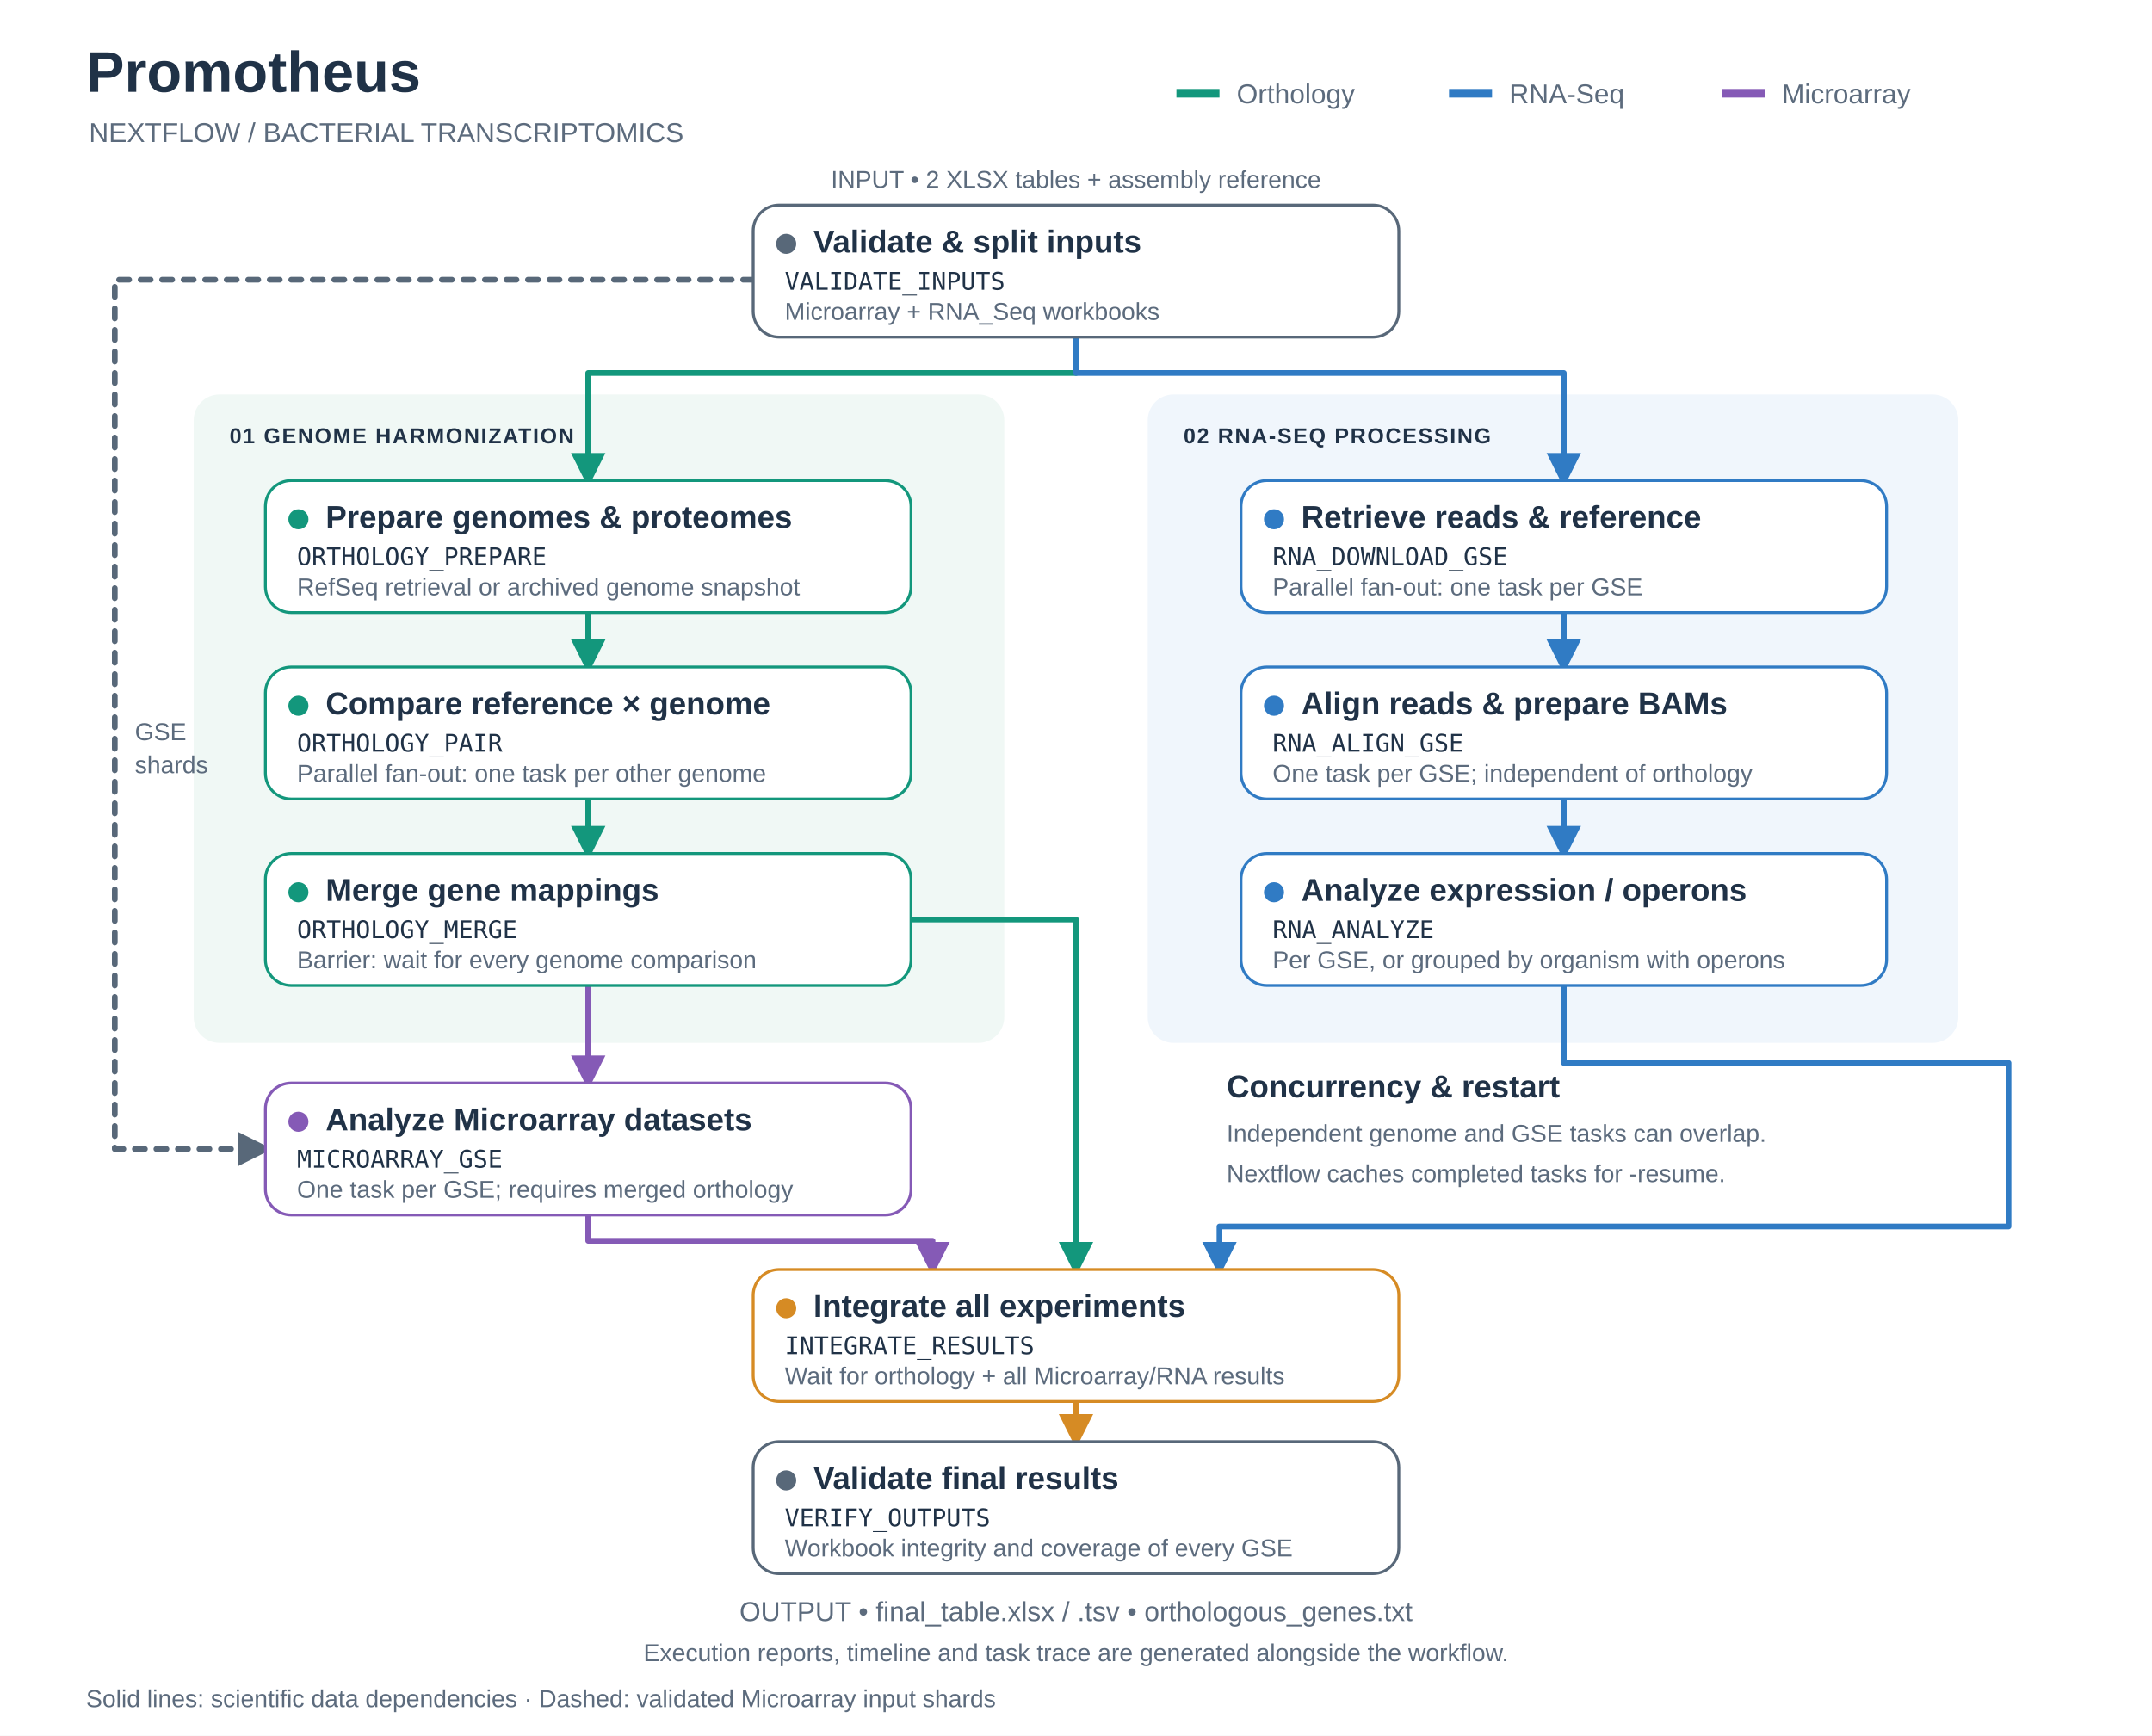
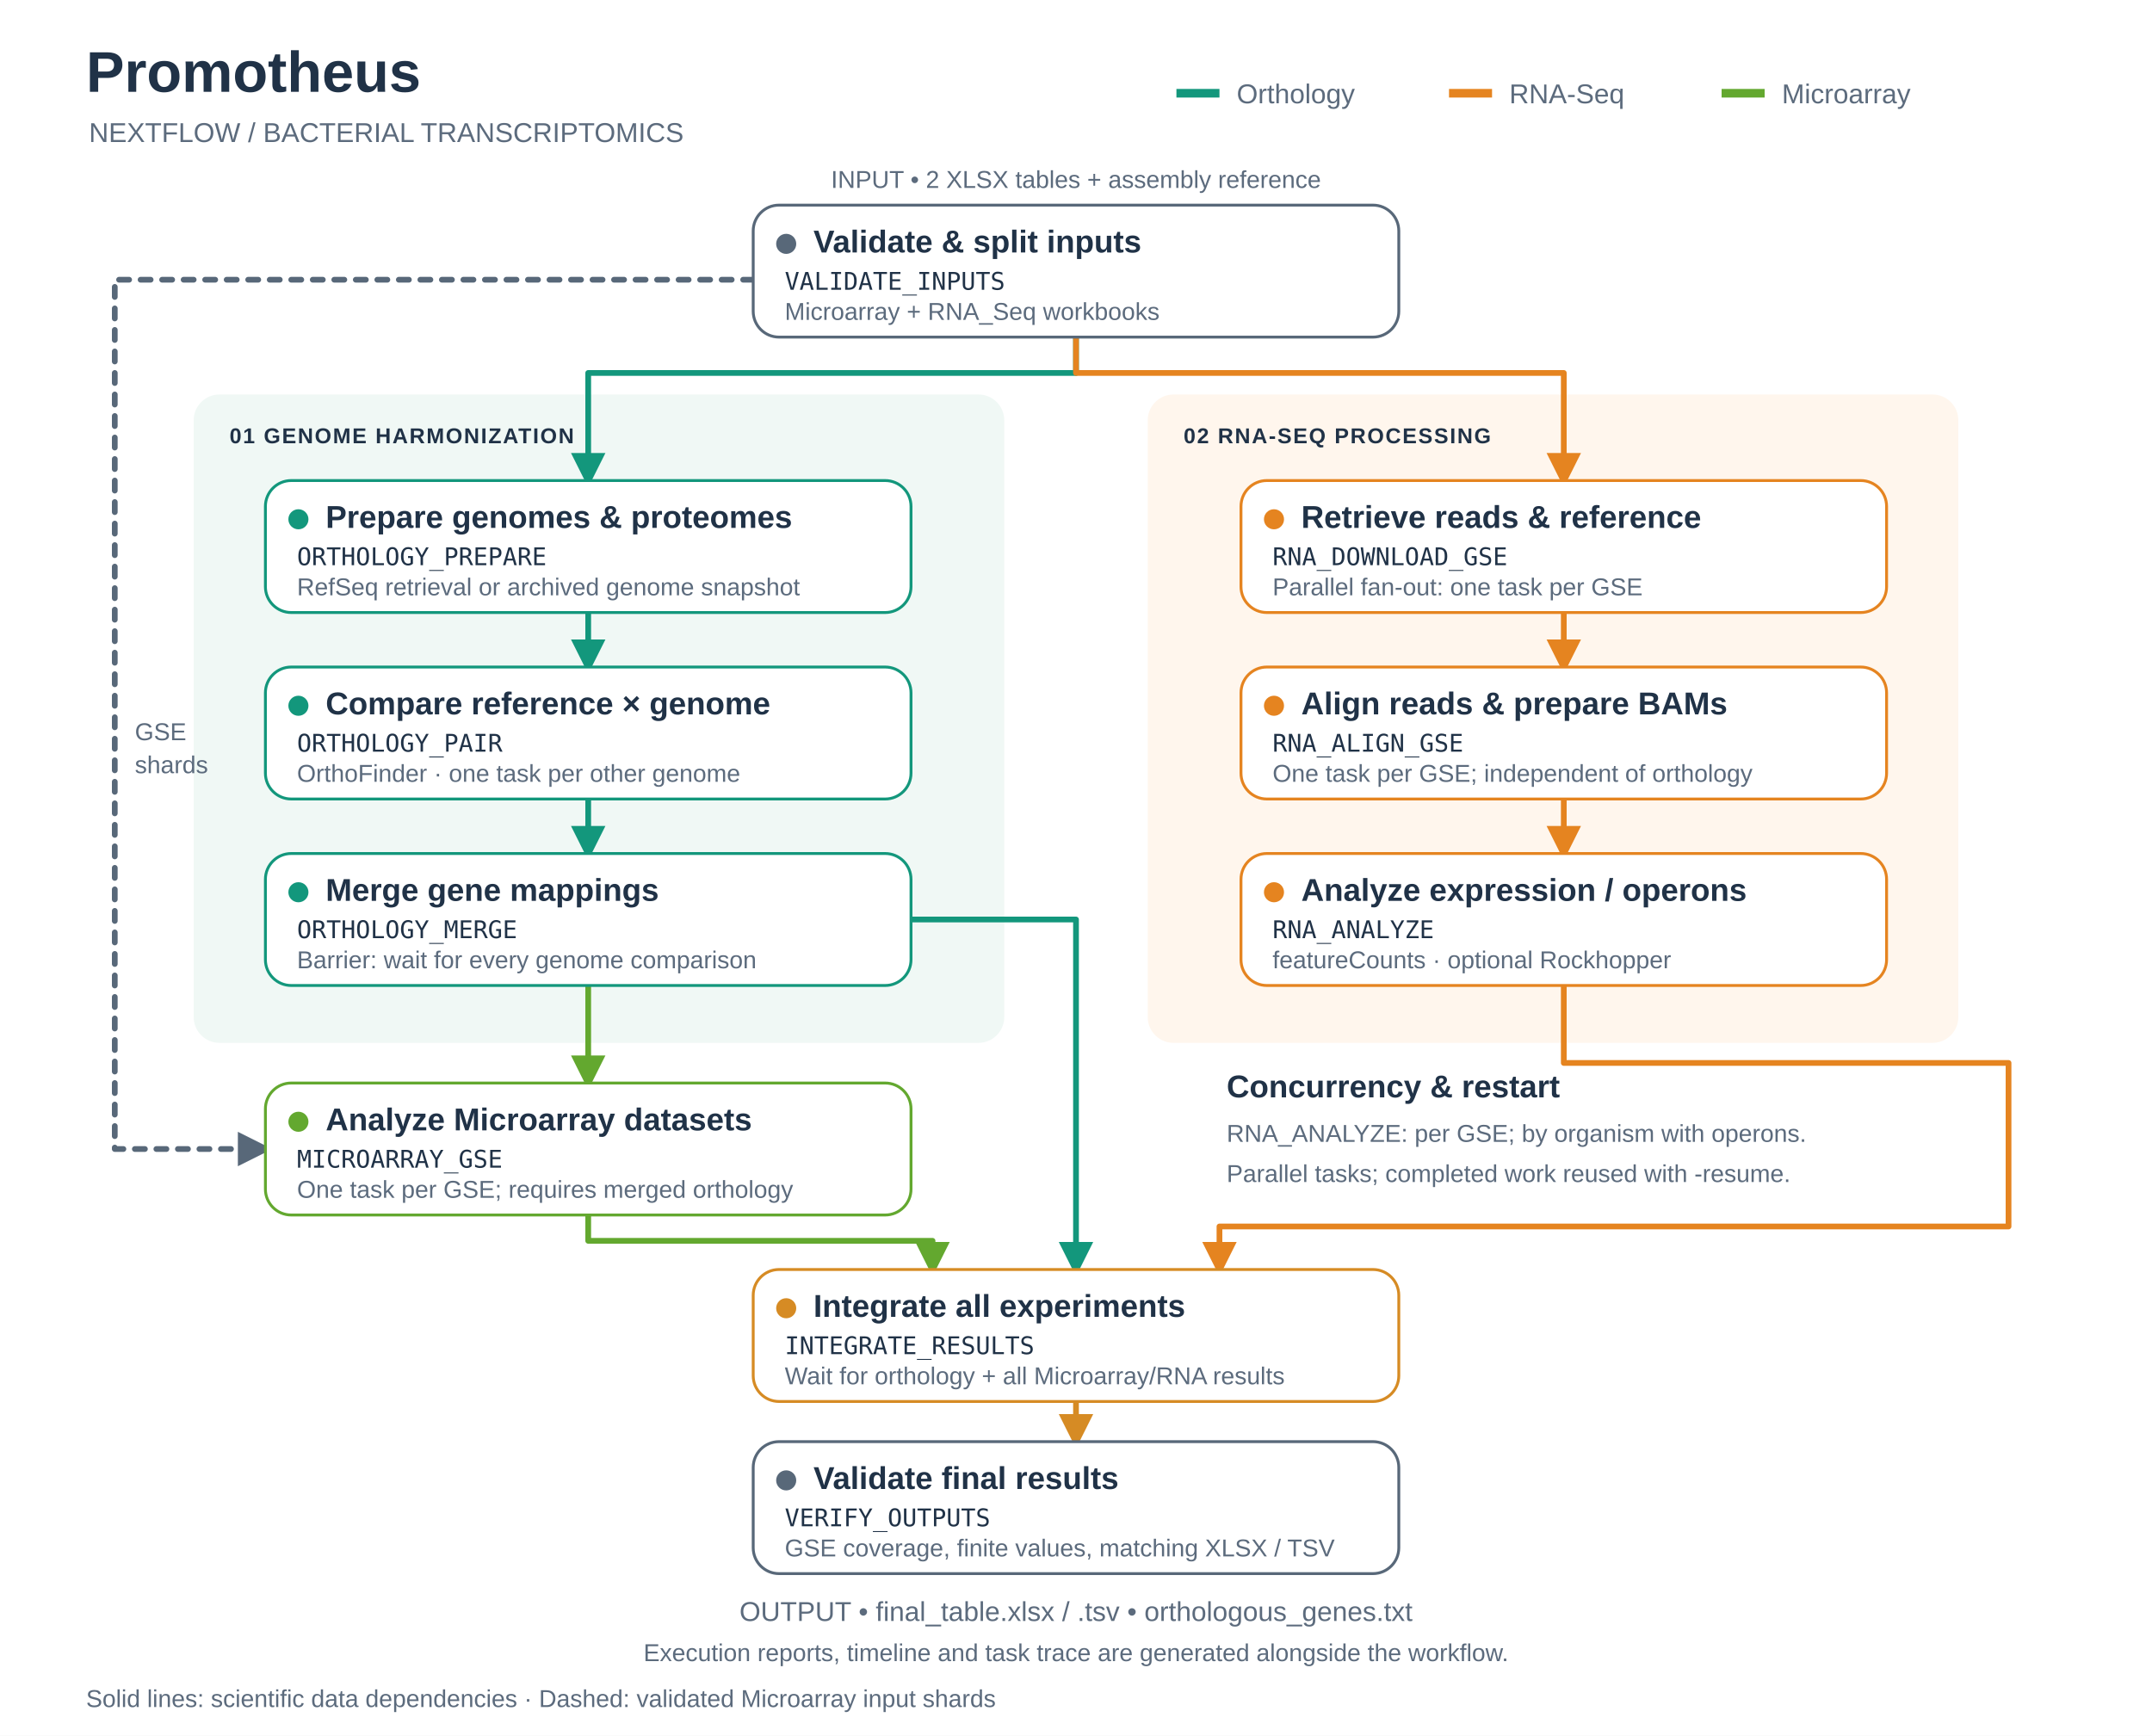
<svg xmlns="http://www.w3.org/2000/svg" width="1500" height="1210" viewBox="0 0 1500 1210" role="img" aria-labelledby="title desc">
  <defs>
    <marker id="arrow" viewBox="0 0 10 10" refX="8" refY="5" markerWidth="6" markerHeight="6" orient="auto-start-reverse">
      <path d="M 0 0 L 10 5 L 0 10 z" fill="context-stroke" />
    </marker>
  </defs>
  <rect width="1500" height="1210" fill="#fff" />
  <style>text{font-family:Arial,Helvetica,sans-serif;fill:#203247}.title{font-size:40px;font-weight:700}.sub{font-size:19px;fill:#5c6b7d}.node{font-size:22px;font-weight:700}.code{font-family:monospace;font-size:17px}.small{font-size:17px;fill:#5c6b7d}.badge{font-size:15px;font-weight:700;letter-spacing:1px}</style>
  <text x="60" y="64" class="title" text-anchor="start">Promotheus</text>
  <text x="62" y="99" class="sub" text-anchor="start">NEXTFLOW  /  BACTERIAL TRANSCRIPTOMICS</text>
  <path d="M820 65 h30" stroke="#13977c" stroke-width="6" />
  <text x="862" y="72" class="sub" text-anchor="start">Orthology</text>
-   <path d="M1010 65 h30" stroke="#307bc4" stroke-width="6" />
+   <path d="M1010 65 h30" stroke="#e58420" stroke-width="6" />
  <text x="1052" y="72" class="sub" text-anchor="start">RNA-Seq</text>
-   <path d="M1200 65 h30" stroke="#855ab6" stroke-width="6" />
+   <path d="M1200 65 h30" stroke="#63a82f" stroke-width="6" />
  <text x="1242" y="72" class="sub" text-anchor="start">Microarray</text>
  <rect x="135" y="275" width="565" height="452" rx="18" fill="#f0f8f5" stroke="none" stroke-width="2" />
-   <rect x="800" y="275" width="565" height="452" rx="18" fill="#f0f6fc" stroke="none" stroke-width="2" />
+   <rect x="800" y="275" width="565" height="452" rx="18" fill="#fff6ed" stroke="none" stroke-width="2" />
  <text x="160" y="309" class="badge" text-anchor="start">01  GENOME HARMONIZATION</text>
  <text x="825" y="309" class="badge" text-anchor="start">02  RNA-SEQ PROCESSING</text>
  <path d="M750 235 V260 H410 V335" fill="none" stroke="#13977c" stroke-width="4" stroke-linejoin="round" stroke-linecap="round" marker-end="url(#arrow)" />
-   <path d="M750 235 V260 H1090 V335" fill="none" stroke="#307bc4" stroke-width="4" stroke-linejoin="round" stroke-linecap="round" marker-end="url(#arrow)" />
+   <path d="M750 235 V260 H1090 V335" fill="none" stroke="#e58420" stroke-width="4" stroke-linejoin="round" stroke-linecap="round" marker-end="url(#arrow)" />
  <path d="M410 427 V465" fill="none" stroke="#13977c" stroke-width="4" stroke-linejoin="round" stroke-linecap="round" marker-end="url(#arrow)" />
  <path d="M410 557 V595" fill="none" stroke="#13977c" stroke-width="4" stroke-linejoin="round" stroke-linecap="round" marker-end="url(#arrow)" />
-   <path d="M1090 427 V465" fill="none" stroke="#307bc4" stroke-width="4" stroke-linejoin="round" stroke-linecap="round" marker-end="url(#arrow)" />
-   <path d="M1090 557 V595" fill="none" stroke="#307bc4" stroke-width="4" stroke-linejoin="round" stroke-linecap="round" marker-end="url(#arrow)" />
-   <path d="M410 687 V755" fill="none" stroke="#855ab6" stroke-width="4" stroke-linejoin="round" stroke-linecap="round" marker-end="url(#arrow)" />
+   <path d="M1090 427 V465" fill="none" stroke="#e58420" stroke-width="4" stroke-linejoin="round" stroke-linecap="round" marker-end="url(#arrow)" />
+   <path d="M1090 557 V595" fill="none" stroke="#e58420" stroke-width="4" stroke-linejoin="round" stroke-linecap="round" marker-end="url(#arrow)" />
+   <path d="M410 687 V755" fill="none" stroke="#63a82f" stroke-width="4" stroke-linejoin="round" stroke-linecap="round" marker-end="url(#arrow)" />
  <path d="M635 641 H750 V885" fill="none" stroke="#13977c" stroke-width="4" stroke-linejoin="round" stroke-linecap="round" marker-end="url(#arrow)" />
-   <path d="M1090 687 V741 H1400 V855 H850 V885" fill="none" stroke="#307bc4" stroke-width="4" stroke-linejoin="round" stroke-linecap="round" marker-end="url(#arrow)" />
-   <path d="M410 847 V865 H650 V885" fill="none" stroke="#855ab6" stroke-width="4" stroke-linejoin="round" stroke-linecap="round" marker-end="url(#arrow)" />
+   <path d="M1090 687 V741 H1400 V855 H850 V885" fill="none" stroke="#e58420" stroke-width="4" stroke-linejoin="round" stroke-linecap="round" marker-end="url(#arrow)" />
+   <path d="M410 847 V865 H650 V885" fill="none" stroke="#63a82f" stroke-width="4" stroke-linejoin="round" stroke-linecap="round" marker-end="url(#arrow)" />
  <path d="M525 195 H80 V801 H185" fill="none" stroke="#586879" stroke-width="4" stroke-linejoin="round" stroke-linecap="round" marker-end="url(#arrow)" stroke-dasharray="7 8" />
  <text x="94" y="516" class="small" text-anchor="start">GSE</text>
  <text x="94" y="539" class="small" text-anchor="start">shards</text>
  <path d="M750 977 V1005" fill="none" stroke="#d68b24" stroke-width="4" stroke-linejoin="round" stroke-linecap="round" marker-end="url(#arrow)" />
  <rect x="525" y="143" width="450" height="92" rx="18" fill="#fff" stroke="#586879" stroke-width="2" />
  <circle cx="548" cy="170" r="7" fill="#586879" />
  <text x="567" y="176" class="node" text-anchor="start">Validate &amp; split inputs</text>
  <text x="547" y="202" class="code" text-anchor="start">VALIDATE_INPUTS</text>
  <text x="547" y="223" class="small" text-anchor="start">Microarray + RNA_Seq workbooks</text>
  <text x="750" y="131" class="small" text-anchor="middle">INPUT  •  2 XLSX tables + assembly reference</text>
  <rect x="185" y="335" width="450" height="92" rx="18" fill="#fff" stroke="#13977c" stroke-width="2" />
  <circle cx="208" cy="362" r="7" fill="#13977c" />
  <text x="227" y="368" class="node" text-anchor="start">Prepare genomes &amp; proteomes</text>
  <text x="207" y="394" class="code" text-anchor="start">ORTHOLOGY_PREPARE</text>
  <text x="207" y="415" class="small" text-anchor="start">RefSeq retrieval or archived genome snapshot</text>
  <rect x="185" y="465" width="450" height="92" rx="18" fill="#fff" stroke="#13977c" stroke-width="2" />
  <circle cx="208" cy="492" r="7" fill="#13977c" />
  <text x="227" y="498" class="node" text-anchor="start">Compare reference × genome</text>
  <text x="207" y="524" class="code" text-anchor="start">ORTHOLOGY_PAIR</text>
-   <text x="207" y="545" class="small" text-anchor="start">Parallel fan-out: one task per other genome</text>
+   <text x="207" y="545" class="small" text-anchor="start">OrthoFinder · one task per other genome</text>
  <rect x="185" y="595" width="450" height="92" rx="18" fill="#fff" stroke="#13977c" stroke-width="2" />
  <circle cx="208" cy="622" r="7" fill="#13977c" />
  <text x="227" y="628" class="node" text-anchor="start">Merge gene mappings</text>
  <text x="207" y="654" class="code" text-anchor="start">ORTHOLOGY_MERGE</text>
  <text x="207" y="675" class="small" text-anchor="start">Barrier: wait for every genome comparison</text>
-   <rect x="865" y="335" width="450" height="92" rx="18" fill="#fff" stroke="#307bc4" stroke-width="2" />
-   <circle cx="888" cy="362" r="7" fill="#307bc4" />
+   <rect x="865" y="335" width="450" height="92" rx="18" fill="#fff" stroke="#e58420" stroke-width="2" />
+   <circle cx="888" cy="362" r="7" fill="#e58420" />
  <text x="907" y="368" class="node" text-anchor="start">Retrieve reads &amp; reference</text>
  <text x="887" y="394" class="code" text-anchor="start">RNA_DOWNLOAD_GSE</text>
  <text x="887" y="415" class="small" text-anchor="start">Parallel fan-out: one task per GSE</text>
-   <rect x="865" y="465" width="450" height="92" rx="18" fill="#fff" stroke="#307bc4" stroke-width="2" />
-   <circle cx="888" cy="492" r="7" fill="#307bc4" />
+   <rect x="865" y="465" width="450" height="92" rx="18" fill="#fff" stroke="#e58420" stroke-width="2" />
+   <circle cx="888" cy="492" r="7" fill="#e58420" />
  <text x="907" y="498" class="node" text-anchor="start">Align reads &amp; prepare BAMs</text>
  <text x="887" y="524" class="code" text-anchor="start">RNA_ALIGN_GSE</text>
  <text x="887" y="545" class="small" text-anchor="start">One task per GSE; independent of orthology</text>
-   <rect x="865" y="595" width="450" height="92" rx="18" fill="#fff" stroke="#307bc4" stroke-width="2" />
-   <circle cx="888" cy="622" r="7" fill="#307bc4" />
+   <rect x="865" y="595" width="450" height="92" rx="18" fill="#fff" stroke="#e58420" stroke-width="2" />
+   <circle cx="888" cy="622" r="7" fill="#e58420" />
  <text x="907" y="628" class="node" text-anchor="start">Analyze expression / operons</text>
  <text x="887" y="654" class="code" text-anchor="start">RNA_ANALYZE</text>
-   <text x="887" y="675" class="small" text-anchor="start">Per GSE, or grouped by organism with operons</text>
-   <rect x="185" y="755" width="450" height="92" rx="18" fill="#fff" stroke="#855ab6" stroke-width="2" />
-   <circle cx="208" cy="782" r="7" fill="#855ab6" />
+   <text x="887" y="675" class="small" text-anchor="start">featureCounts · optional Rockhopper</text>
+   <rect x="185" y="755" width="450" height="92" rx="18" fill="#fff" stroke="#63a82f" stroke-width="2" />
+   <circle cx="208" cy="782" r="7" fill="#63a82f" />
  <text x="227" y="788" class="node" text-anchor="start">Analyze Microarray datasets</text>
  <text x="207" y="814" class="code" text-anchor="start">MICROARRAY_GSE</text>
  <text x="207" y="835" class="small" text-anchor="start">One task per GSE; requires merged orthology</text>
  <text x="855" y="765" class="node" text-anchor="start">Concurrency &amp; restart</text>
-   <text x="855" y="796" class="small" text-anchor="start">Independent genome and GSE tasks can overlap.</text>
-   <text x="855" y="824" class="small" text-anchor="start">Nextflow caches completed tasks for -resume.</text>
+   <text x="855" y="796" class="small" text-anchor="start">RNA_ANALYZE: per GSE; by organism with operons.</text>
+   <text x="855" y="824" class="small" text-anchor="start">Parallel tasks; completed work reused with -resume.</text>
  <rect x="525" y="885" width="450" height="92" rx="18" fill="#fff" stroke="#d68b24" stroke-width="2" />
  <circle cx="548" cy="912" r="7" fill="#d68b24" />
  <text x="567" y="918" class="node" text-anchor="start">Integrate all experiments</text>
  <text x="547" y="944" class="code" text-anchor="start">INTEGRATE_RESULTS</text>
  <text x="547" y="965" class="small" text-anchor="start">Wait for orthology + all Microarray/RNA results</text>
  <rect x="525" y="1005" width="450" height="92" rx="18" fill="#fff" stroke="#586879" stroke-width="2" />
  <circle cx="548" cy="1032" r="7" fill="#586879" />
  <text x="567" y="1038" class="node" text-anchor="start">Validate final results</text>
  <text x="547" y="1064" class="code" text-anchor="start">VERIFY_OUTPUTS</text>
-   <text x="547" y="1085" class="small" text-anchor="start">Workbook integrity and coverage of every GSE</text>
+   <text x="547" y="1085" class="small" text-anchor="start">GSE coverage, finite values, matching XLSX / TSV</text>
  <text x="750" y="1130" class="sub" text-anchor="middle">OUTPUT  •  final_table.xlsx / .tsv  •  orthologous_genes.txt</text>
  <text x="750" y="1158" class="small" text-anchor="middle">Execution reports, timeline and task trace are generated alongside the workflow.</text>
  <text x="60" y="1190" class="small" text-anchor="start">Solid lines: scientific data dependencies   ·   Dashed: validated Microarray input shards</text>
</svg>
